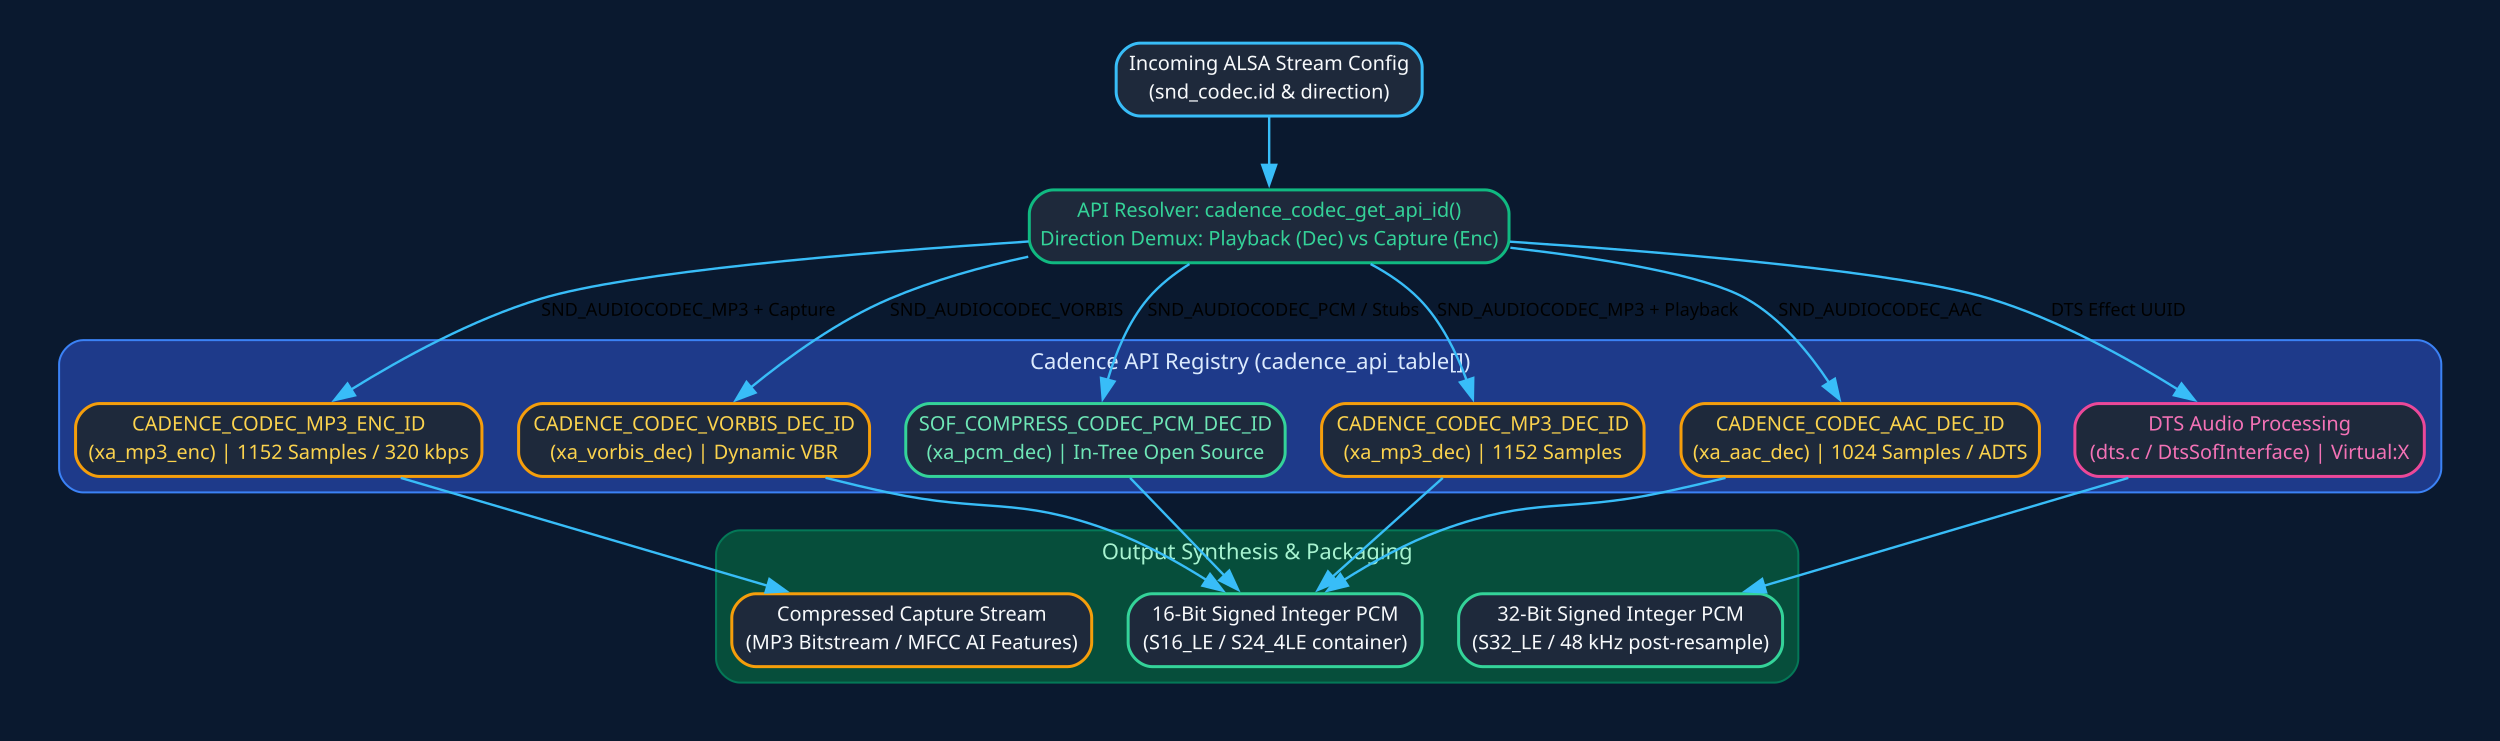
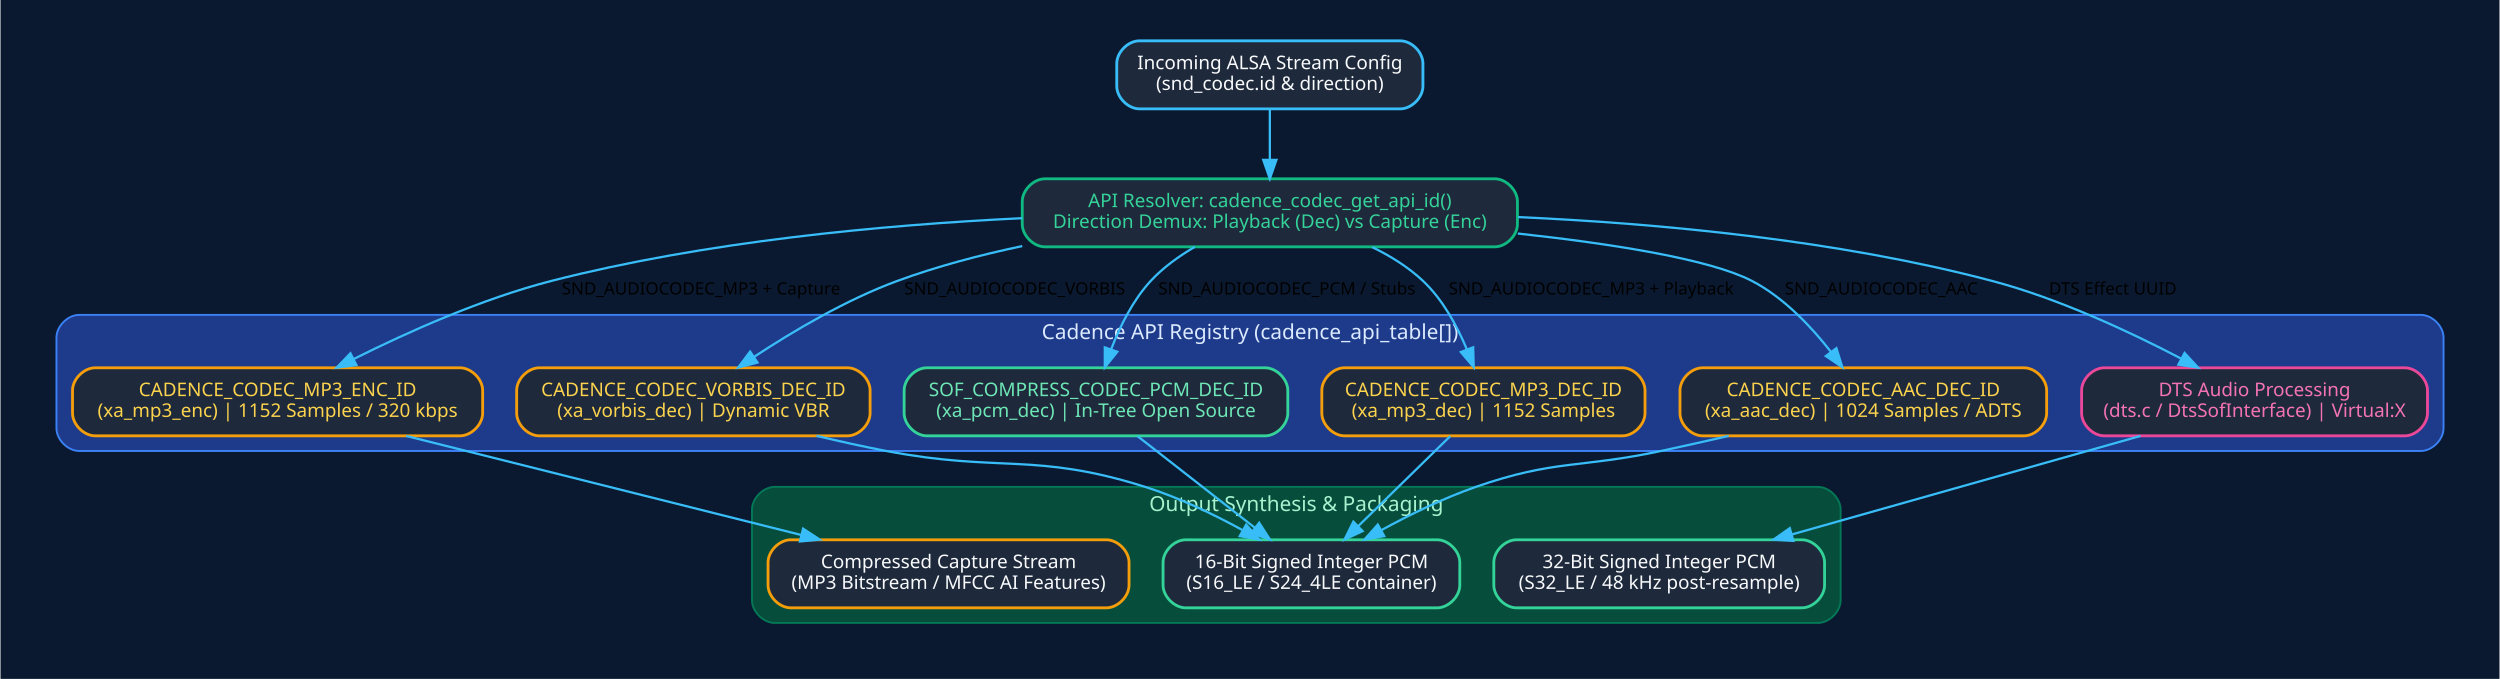
- <svg xmlns="http://www.w3.org/2000/svg" width="1252pt" height="371pt" viewBox="0.00 0.00 1252.00 371.00">
-   <g id="graph0" class="graph" transform="scale(1 1) rotate(0) translate(21.6 349.85)">
-     <polygon fill="#0a192f" stroke="none" points="-21.6,21.6 -21.6,-349.85 1230.6,-349.85 1230.6,21.6 -21.6,21.6" />
+ <svg xmlns="http://www.w3.org/2000/svg" width="1322pt" height="359pt" viewBox="0.00 0.00 1322.20 359.20">
+   <g id="graph0" class="graph" transform="scale(1 1) rotate(0) translate(21.6 337.6)">
+     <polygon fill="#0a192f" stroke="transparent" points="-21.6,21.6 -21.6,-337.6 1300.6,-337.6 1300.6,21.6 -21.6,21.6" />
    <g id="clust1" class="cluster">
-       <path fill="#1e3a8a" stroke="#3b82f6" d="M20,-103.25C20,-103.25 1189,-103.25 1189,-103.25 1195,-103.25 1201,-109.25 1201,-115.25 1201,-115.25 1201,-167.5 1201,-167.5 1201,-173.5 1195,-179.5 1189,-179.5 1189,-179.5 20,-179.5 20,-179.5 14,-179.5 8,-173.5 8,-167.5 8,-167.5 8,-115.25 8,-115.25 8,-109.25 14,-103.25 20,-103.25" />
-       <text xml:space="preserve" text-anchor="middle" x="604.5" y="-165.05" font-family="verdana" font-size="11.00" fill="#dbeafe">Cadence API Registry (cadence_api_table[])</text>
+       <path fill="#1e3a8a" stroke="#3b82f6" d="M20,-99C20,-99 1259,-99 1259,-99 1265,-99 1271,-105 1271,-111 1271,-111 1271,-159 1271,-159 1271,-165 1265,-171 1259,-171 1259,-171 20,-171 20,-171 14,-171 8,-165 8,-159 8,-159 8,-111 8,-111 8,-105 14,-99 20,-99" />
+       <text text-anchor="middle" x="639.5" y="-158.2" font-family="verdana" font-size="11.00" fill="#dbeafe">Cadence API Registry (cadence_api_table[])</text>
    </g>
    <g id="clust2" class="cluster">
-       <path fill="#064e3b" stroke="#047857" d="M349,-8C349,-8 867,-8 867,-8 873,-8 879,-14 879,-20 879,-20 879,-72.25 879,-72.25 879,-78.25 873,-84.25 867,-84.25 867,-84.25 349,-84.25 349,-84.25 343,-84.25 337,-78.25 337,-72.25 337,-72.25 337,-20 337,-20 337,-14 343,-8 349,-8" />
-       <text xml:space="preserve" text-anchor="middle" x="608" y="-69.8" font-family="verdana" font-size="11.00" fill="#a7f3d0">Output Synthesis &amp; Packaging</text>
+       <path fill="#064e3b" stroke="#047857" d="M388,-8C388,-8 940,-8 940,-8 946,-8 952,-14 952,-20 952,-20 952,-68 952,-68 952,-74 946,-80 940,-80 940,-80 388,-80 388,-80 382,-80 376,-74 376,-68 376,-68 376,-20 376,-20 376,-14 382,-8 388,-8" />
+       <text text-anchor="middle" x="664" y="-67.2" font-family="verdana" font-size="11.00" fill="#a7f3d0">Output Synthesis &amp; Packaging</text>
    </g>
    <g id="node1" class="node">
-       <path fill="#1e293b" stroke="#38bdf8" stroke-width="1.5" d="M678.62,-328.25C678.62,-328.25 549.38,-328.25 549.38,-328.25 543.38,-328.25 537.38,-322.25 537.38,-316.25 537.38,-316.25 537.38,-303.75 537.38,-303.75 537.38,-297.75 543.38,-291.75 549.38,-291.75 549.38,-291.75 678.62,-291.75 678.62,-291.75 684.62,-291.75 690.62,-297.75 690.62,-303.75 690.62,-303.75 690.62,-316.25 690.62,-316.25 690.62,-322.25 684.62,-328.25 678.62,-328.25" />
-       <text xml:space="preserve" text-anchor="middle" x="614" y="-314.75" font-family="verdana" font-size="10.00" fill="#f8fafc">Incoming ALSA Stream Config</text>
-       <text xml:space="preserve" text-anchor="middle" x="614" y="-300.5" font-family="verdana" font-size="10.00" fill="#f8fafc">(snd_codec.id &amp; direction)</text>
+       <path fill="#1e293b" stroke="#38bdf8" stroke-width="1.5" d="M719,-316C719,-316 581,-316 581,-316 575,-316 569,-310 569,-304 569,-304 569,-292 569,-292 569,-286 575,-280 581,-280 581,-280 719,-280 719,-280 725,-280 731,-286 731,-292 731,-292 731,-304 731,-304 731,-310 725,-316 719,-316" />
+       <text text-anchor="middle" x="650" y="-301" font-family="verdana" font-size="10.00" fill="#f8fafc">Incoming ALSA Stream Config</text>
+       <text text-anchor="middle" x="650" y="-290" font-family="verdana" font-size="10.00" fill="#f8fafc">(snd_codec.id &amp; direction)</text>
    </g>
    <g id="node2" class="node">
-       <path fill="#1e293b" stroke="#10b981" stroke-width="1.5" d="M722.12,-254.75C722.12,-254.75 505.88,-254.75 505.88,-254.75 499.88,-254.75 493.88,-248.75 493.88,-242.75 493.88,-242.75 493.88,-230.25 493.88,-230.25 493.88,-224.25 499.88,-218.25 505.88,-218.25 505.88,-218.25 722.12,-218.25 722.12,-218.25 728.12,-218.25 734.12,-224.25 734.12,-230.25 734.12,-230.25 734.12,-242.75 734.12,-242.75 734.12,-248.75 728.12,-254.75 722.12,-254.75" />
-       <text xml:space="preserve" text-anchor="middle" x="614" y="-241.25" font-family="verdana" font-size="10.00" fill="#34d399">API Resolver: cadence_codec_get_api_id()</text>
-       <text xml:space="preserve" text-anchor="middle" x="614" y="-227" font-family="verdana" font-size="10.00" fill="#34d399">Direction Demux: Playback (Dec) vs Capture (Enc)</text>
+       <path fill="#1e293b" stroke="#10b981" stroke-width="1.5" d="M769,-243C769,-243 531,-243 531,-243 525,-243 519,-237 519,-231 519,-231 519,-219 519,-219 519,-213 525,-207 531,-207 531,-207 769,-207 769,-207 775,-207 781,-213 781,-219 781,-219 781,-231 781,-231 781,-237 775,-243 769,-243" />
+       <text text-anchor="middle" x="650" y="-228" font-family="verdana" font-size="10.00" fill="#34d399">API Resolver: cadence_codec_get_api_id()</text>
+       <text text-anchor="middle" x="650" y="-217" font-family="verdana" font-size="10.00" fill="#34d399">Direction Demux: Playback (Dec) vs Capture (Enc)</text>
    </g>
    <g id="edge1" class="edge">
-       <path fill="none" stroke="#38bdf8" stroke-width="1.2" d="M614,-291.33C614,-283.99 614,-275.28 614,-267.02" />
-       <polygon fill="#38bdf8" stroke="#38bdf8" stroke-width="1.2" points="617.5,-267.28 614,-257.28 610.5,-267.28 617.5,-267.28" />
+       <path fill="none" stroke="#38bdf8" stroke-width="1.2" d="M650,-279.81C650,-271.79 650,-262.05 650,-253.07" />
+       <polygon fill="#38bdf8" stroke="#38bdf8" stroke-width="1.2" points="653.5,-253.03 650,-243.03 646.5,-253.03 653.5,-253.03" />
    </g>
    <g id="node3" class="node">
-       <path fill="#1e293b" stroke="#f59e0b" stroke-width="1.5" d="M789.75,-147.75C789.75,-147.75 652.25,-147.75 652.25,-147.75 646.25,-147.75 640.25,-141.75 640.25,-135.75 640.25,-135.75 640.25,-123.25 640.25,-123.25 640.25,-117.25 646.25,-111.25 652.25,-111.25 652.25,-111.25 789.75,-111.25 789.75,-111.25 795.75,-111.25 801.75,-117.25 801.75,-123.25 801.75,-123.25 801.75,-135.75 801.75,-135.75 801.75,-141.75 795.75,-147.75 789.75,-147.75" />
-       <text xml:space="preserve" text-anchor="middle" x="721" y="-134.25" font-family="verdana" font-size="10.00" fill="#fcd34d">CADENCE_CODEC_MP3_DEC_ID</text>
-       <text xml:space="preserve" text-anchor="middle" x="721" y="-120" font-family="verdana" font-size="10.00" fill="#fcd34d">(xa_mp3_dec) | 1152 Samples</text>
+       <path fill="#1e293b" stroke="#f59e0b" stroke-width="1.5" d="M836.5,-143C836.5,-143 689.5,-143 689.5,-143 683.5,-143 677.5,-137 677.5,-131 677.5,-131 677.5,-119 677.5,-119 677.5,-113 683.5,-107 689.5,-107 689.5,-107 836.5,-107 836.5,-107 842.5,-107 848.5,-113 848.5,-119 848.5,-119 848.5,-131 848.5,-131 848.5,-137 842.5,-143 836.5,-143" />
+       <text text-anchor="middle" x="763" y="-128" font-family="verdana" font-size="10.00" fill="#fcd34d">CADENCE_CODEC_MP3_DEC_ID</text>
+       <text text-anchor="middle" x="763" y="-117" font-family="verdana" font-size="10.00" fill="#fcd34d">(xa_mp3_dec) | 1152 Samples</text>
    </g>
    <g id="edge2" class="edge">
-       <path fill="none" stroke="#38bdf8" stroke-width="1.2" d="M664.8,-217.63C673.59,-212.94 682.11,-207.2 689,-200.25 700.21,-188.94 707.93,-172.98 712.97,-159.19" />
-       <polygon fill="#38bdf8" stroke="#38bdf8" stroke-width="1.2" points="716.2,-160.57 716.02,-149.98 709.55,-158.37 716.2,-160.57" />
-       <text xml:space="preserve" text-anchor="middle" x="773.54" y="-191.7" font-family="verdana" font-size="9.00">SND_AUDIOCODEC_MP3 + Playback</text>
+       <path fill="none" stroke="#38bdf8" stroke-width="1.2" d="M704.19,-206.84C713.86,-202.12 723.3,-196.24 731,-189 741.51,-179.12 749.12,-165.03 754.27,-152.68" />
+       <polygon fill="#38bdf8" stroke="#38bdf8" stroke-width="1.2" points="757.57,-153.85 757.88,-143.26 751.03,-151.34 757.57,-153.85" />
+       <text text-anchor="middle" x="820" y="-181.8" font-family="verdana" font-size="9.00">SND_AUDIOCODEC_MP3 + Playback</text>
    </g>
    <g id="node4" class="node">
-       <path fill="#1e293b" stroke="#f59e0b" stroke-width="1.5" d="M207.75,-147.75C207.75,-147.75 28.25,-147.75 28.25,-147.75 22.25,-147.75 16.25,-141.75 16.25,-135.75 16.25,-135.75 16.25,-123.25 16.25,-123.25 16.25,-117.25 22.25,-111.25 28.25,-111.25 28.25,-111.25 207.75,-111.25 207.75,-111.25 213.75,-111.25 219.75,-117.25 219.75,-123.25 219.75,-123.25 219.75,-135.75 219.75,-135.75 219.75,-141.75 213.75,-147.75 207.75,-147.75" />
-       <text xml:space="preserve" text-anchor="middle" x="118" y="-134.25" font-family="verdana" font-size="10.00" fill="#fcd34d">CADENCE_CODEC_MP3_ENC_ID</text>
-       <text xml:space="preserve" text-anchor="middle" x="118" y="-120" font-family="verdana" font-size="10.00" fill="#fcd34d">(xa_mp3_enc) | 1152 Samples / 320 kbps</text>
+       <path fill="#1e293b" stroke="#f59e0b" stroke-width="1.5" d="M221.5,-143C221.5,-143 28.5,-143 28.5,-143 22.5,-143 16.5,-137 16.5,-131 16.5,-131 16.5,-119 16.5,-119 16.5,-113 22.5,-107 28.5,-107 28.5,-107 221.5,-107 221.5,-107 227.5,-107 233.5,-113 233.5,-119 233.5,-119 233.5,-131 233.5,-131 233.5,-137 227.5,-143 221.5,-143" />
+       <text text-anchor="middle" x="125" y="-128" font-family="verdana" font-size="10.00" fill="#fcd34d">CADENCE_CODEC_MP3_ENC_ID</text>
+       <text text-anchor="middle" x="125" y="-117" font-family="verdana" font-size="10.00" fill="#fcd34d">(xa_mp3_enc) | 1152 Samples / 320 kbps</text>
    </g>
    <g id="edge3" class="edge">
-       <path fill="none" stroke="#38bdf8" stroke-width="1.2" d="M493.56,-228.92C405.34,-223.15 293.57,-213.59 249.25,-200.25 215.15,-189.99 179.68,-170.52 154.22,-154.76" />
-       <polygon fill="#38bdf8" stroke="#38bdf8" stroke-width="1.2" points="156.16,-151.84 145.84,-149.46 152.42,-157.76 156.16,-151.84" />
-       <text xml:space="preserve" text-anchor="middle" x="323.12" y="-191.7" font-family="verdana" font-size="9.00">SND_AUDIOCODEC_MP3 + Capture</text>
+       <path fill="none" stroke="#38bdf8" stroke-width="1.2" d="M518.98,-222.16C444.92,-218.59 351.18,-209.8 270,-189 233.21,-179.57 193.84,-161.93 165.41,-147.71" />
+       <polygon fill="#38bdf8" stroke="#38bdf8" stroke-width="1.2" points="166.71,-144.45 156.21,-143.04 163.54,-150.69 166.71,-144.45" />
+       <text text-anchor="middle" x="349" y="-181.8" font-family="verdana" font-size="9.00">SND_AUDIOCODEC_MP3 + Capture</text>
    </g>
    <g id="node5" class="node">
-       <path fill="#1e293b" stroke="#f59e0b" stroke-width="1.5" d="M987.75,-147.75C987.75,-147.75 832.25,-147.75 832.25,-147.75 826.25,-147.75 820.25,-141.75 820.25,-135.75 820.25,-135.75 820.25,-123.25 820.25,-123.25 820.25,-117.25 826.25,-111.25 832.25,-111.25 832.25,-111.25 987.75,-111.25 987.75,-111.25 993.75,-111.25 999.75,-117.25 999.75,-123.25 999.75,-123.25 999.75,-135.75 999.75,-135.75 999.75,-141.75 993.75,-147.75 987.75,-147.75" />
-       <text xml:space="preserve" text-anchor="middle" x="910" y="-134.25" font-family="verdana" font-size="10.00" fill="#fcd34d">CADENCE_CODEC_AAC_DEC_ID</text>
-       <text xml:space="preserve" text-anchor="middle" x="910" y="-120" font-family="verdana" font-size="10.00" fill="#fcd34d">(xa_aac_dec) | 1024 Samples / ADTS</text>
+       <path fill="#1e293b" stroke="#f59e0b" stroke-width="1.5" d="M1049,-143C1049,-143 879,-143 879,-143 873,-143 867,-137 867,-131 867,-131 867,-119 867,-119 867,-113 873,-107 879,-107 879,-107 1049,-107 1049,-107 1055,-107 1061,-113 1061,-119 1061,-119 1061,-131 1061,-131 1061,-137 1055,-143 1049,-143" />
+       <text text-anchor="middle" x="964" y="-128" font-family="verdana" font-size="10.00" fill="#fcd34d">CADENCE_CODEC_AAC_DEC_ID</text>
+       <text text-anchor="middle" x="964" y="-117" font-family="verdana" font-size="10.00" fill="#fcd34d">(xa_aac_dec) | 1024 Samples / ADTS</text>
    </g>
    <g id="edge4" class="edge">
-       <path fill="none" stroke="#38bdf8" stroke-width="1.2" d="M734.8,-225.77C783.19,-220.22 832.34,-211.97 853,-200.25 870.35,-190.41 884.56,-173.05 894.46,-158.12" />
-       <polygon fill="#38bdf8" stroke="#38bdf8" stroke-width="1.2" points="897.31,-160.17 899.64,-149.83 891.37,-156.45 897.31,-160.17" />
-       <text xml:space="preserve" text-anchor="middle" x="920.08" y="-191.7" font-family="verdana" font-size="9.00">SND_AUDIOCODEC_AAC</text>
+       <path fill="none" stroke="#38bdf8" stroke-width="1.2" d="M781.21,-214.04C831.88,-208.52 882.92,-200.42 905,-189 921.86,-180.28 936.49,-164.76 946.96,-151.3" />
+       <polygon fill="#38bdf8" stroke="#38bdf8" stroke-width="1.2" points="949.77,-153.39 952.92,-143.27 944.15,-149.21 949.77,-153.39" />
+       <text text-anchor="middle" x="973.5" y="-181.8" font-family="verdana" font-size="9.00">SND_AUDIOCODEC_AAC</text>
    </g>
    <g id="node6" class="node">
-       <path fill="#1e293b" stroke="#f59e0b" stroke-width="1.5" d="M401.88,-147.75C401.88,-147.75 250.12,-147.75 250.12,-147.75 244.12,-147.75 238.12,-141.75 238.12,-135.75 238.12,-135.75 238.12,-123.25 238.12,-123.25 238.12,-117.25 244.12,-111.25 250.12,-111.25 250.12,-111.25 401.88,-111.25 401.88,-111.25 407.88,-111.25 413.88,-117.25 413.88,-123.25 413.88,-123.25 413.88,-135.75 413.88,-135.75 413.88,-141.75 407.88,-147.75 401.88,-147.75" />
-       <text xml:space="preserve" text-anchor="middle" x="326" y="-134.25" font-family="verdana" font-size="10.00" fill="#fcd34d">CADENCE_CODEC_VORBIS_DEC_ID</text>
-       <text xml:space="preserve" text-anchor="middle" x="326" y="-120" font-family="verdana" font-size="10.00" fill="#fcd34d">(xa_vorbis_dec) | Dynamic VBR</text>
+       <path fill="#1e293b" stroke="#f59e0b" stroke-width="1.5" d="M426.5,-143C426.5,-143 263.5,-143 263.5,-143 257.5,-143 251.5,-137 251.5,-131 251.5,-131 251.5,-119 251.5,-119 251.5,-113 257.5,-107 263.5,-107 263.5,-107 426.5,-107 426.5,-107 432.5,-107 438.5,-113 438.5,-119 438.5,-119 438.5,-131 438.5,-131 438.5,-137 432.5,-143 426.5,-143" />
+       <text text-anchor="middle" x="345" y="-128" font-family="verdana" font-size="10.00" fill="#fcd34d">CADENCE_CODEC_VORBIS_DEC_ID</text>
+       <text text-anchor="middle" x="345" y="-117" font-family="verdana" font-size="10.00" fill="#fcd34d">(xa_vorbis_dec) | Dynamic VBR</text>
    </g>
    <g id="edge5" class="edge">
-       <path fill="none" stroke="#38bdf8" stroke-width="1.2" d="M493.34,-221.29C469.8,-216.25 445.7,-209.45 424,-200.25 398.46,-189.42 373.04,-171.05 354.49,-155.88" />
-       <polygon fill="#38bdf8" stroke="#38bdf8" stroke-width="1.2" points="356.75,-153.21 346.84,-149.46 352.25,-158.57 356.75,-153.21" />
-       <text xml:space="preserve" text-anchor="middle" x="482.5" y="-191.7" font-family="verdana" font-size="9.00">SND_AUDIOCODEC_VORBIS</text>
+       <path fill="none" stroke="#38bdf8" stroke-width="1.2" d="M519,-207.4C496.62,-202.68 473.87,-196.66 453,-189 425.9,-179.05 397.81,-162.43 377.07,-148.76" />
+       <polygon fill="#38bdf8" stroke="#38bdf8" stroke-width="1.2" points="378.91,-145.78 368.66,-143.11 375.01,-151.59 378.91,-145.78" />
+       <text text-anchor="middle" x="515" y="-181.8" font-family="verdana" font-size="9.00">SND_AUDIOCODEC_VORBIS</text>
    </g>
    <g id="node7" class="node">
-       <path fill="#1e293b" stroke="#34d399" stroke-width="1.5" d="M610,-147.75C610,-147.75 444,-147.75 444,-147.75 438,-147.75 432,-141.75 432,-135.75 432,-135.75 432,-123.25 432,-123.25 432,-117.25 438,-111.25 444,-111.25 444,-111.25 610,-111.25 610,-111.25 616,-111.25 622,-117.25 622,-123.25 622,-123.25 622,-135.75 622,-135.75 622,-141.75 616,-147.75 610,-147.75" />
-       <text xml:space="preserve" text-anchor="middle" x="527" y="-134.25" font-family="verdana" font-size="10.00" fill="#6ee7b7">SOF_COMPRESS_CODEC_PCM_DEC_ID</text>
-       <text xml:space="preserve" text-anchor="middle" x="527" y="-120" font-family="verdana" font-size="10.00" fill="#6ee7b7">(xa_pcm_dec) | In-Tree Open Source</text>
+       <path fill="#1e293b" stroke="#34d399" stroke-width="1.5" d="M647.5,-143C647.5,-143 468.5,-143 468.5,-143 462.5,-143 456.5,-137 456.5,-131 456.5,-131 456.5,-119 456.5,-119 456.5,-113 462.5,-107 468.5,-107 468.5,-107 647.5,-107 647.5,-107 653.5,-107 659.5,-113 659.5,-119 659.5,-119 659.5,-131 659.5,-131 659.5,-137 653.5,-143 647.5,-143" />
+       <text text-anchor="middle" x="558" y="-128" font-family="verdana" font-size="10.00" fill="#6ee7b7">SOF_COMPRESS_CODEC_PCM_DEC_ID</text>
+       <text text-anchor="middle" x="558" y="-117" font-family="verdana" font-size="10.00" fill="#6ee7b7">(xa_pcm_dec) | In-Tree Open Source</text>
    </g>
    <g id="edge6" class="edge">
-       <path fill="none" stroke="#38bdf8" stroke-width="1.2" d="M574.07,-217.63C566.41,-212.83 559,-207.04 553.25,-200.25 543.42,-188.64 537.08,-172.98 533.1,-159.45" />
-       <polygon fill="#38bdf8" stroke="#38bdf8" stroke-width="1.2" points="536.55,-158.8 530.64,-150.01 529.78,-160.57 536.55,-158.8" />
-       <text xml:space="preserve" text-anchor="middle" x="621.12" y="-191.7" font-family="verdana" font-size="9.00">SND_AUDIOCODEC_PCM / Stubs</text>
+       <path fill="none" stroke="#38bdf8" stroke-width="1.2" d="M610.28,-206.96C601.86,-202.05 593.55,-196.07 587,-189 577.54,-178.79 570.7,-164.95 566.06,-152.84" />
+       <polygon fill="#38bdf8" stroke="#38bdf8" stroke-width="1.2" points="569.28,-151.47 562.66,-143.2 562.68,-153.79 569.28,-151.47" />
+       <text text-anchor="middle" x="659" y="-181.8" font-family="verdana" font-size="9.00">SND_AUDIOCODEC_PCM / Stubs</text>
    </g>
    <g id="node8" class="node">
-       <path fill="#1e293b" stroke="#ec4899" stroke-width="1.5" d="M1180.5,-147.75C1180.5,-147.75 1029.5,-147.75 1029.5,-147.75 1023.5,-147.75 1017.5,-141.75 1017.5,-135.75 1017.5,-135.75 1017.5,-123.25 1017.5,-123.25 1017.5,-117.25 1023.5,-111.25 1029.5,-111.25 1029.5,-111.25 1180.5,-111.25 1180.5,-111.25 1186.5,-111.25 1192.5,-117.25 1192.5,-123.25 1192.5,-123.25 1192.5,-135.75 1192.5,-135.75 1192.5,-141.75 1186.5,-147.75 1180.5,-147.75" />
-       <text xml:space="preserve" text-anchor="middle" x="1105" y="-134.25" font-family="verdana" font-size="10.00" fill="#f472b6">DTS Audio Processing</text>
-       <text xml:space="preserve" text-anchor="middle" x="1105" y="-120" font-family="verdana" font-size="10.00" fill="#f472b6">(dts.c / DtsSofInterface) | Virtual:X</text>
+       <path fill="#1e293b" stroke="#ec4899" stroke-width="1.5" d="M1250.5,-143C1250.5,-143 1091.5,-143 1091.5,-143 1085.5,-143 1079.5,-137 1079.5,-131 1079.5,-131 1079.5,-119 1079.5,-119 1079.5,-113 1085.5,-107 1091.5,-107 1091.5,-107 1250.5,-107 1250.5,-107 1256.5,-107 1262.5,-113 1262.5,-119 1262.5,-119 1262.5,-131 1262.5,-131 1262.5,-137 1256.5,-143 1250.5,-143" />
+       <text text-anchor="middle" x="1171" y="-128" font-family="verdana" font-size="10.00" fill="#f472b6">DTS Audio Processing</text>
+       <text text-anchor="middle" x="1171" y="-117" font-family="verdana" font-size="10.00" fill="#f472b6">(dts.c / DtsSofInterface) | Virtual:X</text>
    </g>
    <g id="edge7" class="edge">
-       <path fill="none" stroke="#38bdf8" stroke-width="1.2" d="M734.57,-228.82C821.68,-223.03 931.39,-213.5 975,-200.25 1008.82,-189.98 1043.95,-170.51 1069.15,-154.75" />
-       <polygon fill="#38bdf8" stroke="#38bdf8" stroke-width="1.2" points="1070.9,-157.79 1077.44,-149.46 1067.13,-151.89 1070.9,-157.79" />
-       <text xml:space="preserve" text-anchor="middle" x="1039.29" y="-191.7" font-family="verdana" font-size="9.00">DTS Effect UUID</text>
+       <path fill="none" stroke="#38bdf8" stroke-width="1.2" d="M781.39,-222.74C855.95,-219.37 950.39,-210.57 1032,-189 1067.29,-179.67 1104.85,-162.14 1132.02,-147.93" />
+       <polygon fill="#38bdf8" stroke="#38bdf8" stroke-width="1.2" points="1133.98,-150.85 1141.17,-143.07 1130.7,-144.67 1133.98,-150.85" />
+       <text text-anchor="middle" x="1096" y="-181.8" font-family="verdana" font-size="9.00">DTS Effect UUID</text>
    </g>
    <g id="node9" class="node">
-       <path fill="#1e293b" stroke="#34d399" stroke-width="1.5" d="M678.62,-52.5C678.62,-52.5 555.38,-52.5 555.38,-52.5 549.38,-52.5 543.38,-46.5 543.38,-40.5 543.38,-40.5 543.38,-28 543.38,-28 543.38,-22 549.38,-16 555.38,-16 555.38,-16 678.62,-16 678.62,-16 684.62,-16 690.62,-22 690.62,-28 690.62,-28 690.62,-40.5 690.62,-40.5 690.62,-46.5 684.62,-52.5 678.62,-52.5" />
-       <text xml:space="preserve" text-anchor="middle" x="617" y="-39" font-family="verdana" font-size="10.00" fill="#f8fafc">16-Bit Signed Integer PCM</text>
-       <text xml:space="preserve" text-anchor="middle" x="617" y="-24.75" font-family="verdana" font-size="10.00" fill="#f8fafc">(S16_LE / S24_4LE container)</text>
+       <path fill="#1e293b" stroke="#34d399" stroke-width="1.5" d="M738.5,-52C738.5,-52 605.5,-52 605.5,-52 599.5,-52 593.5,-46 593.5,-40 593.5,-40 593.5,-28 593.5,-28 593.5,-22 599.5,-16 605.5,-16 605.5,-16 738.5,-16 738.5,-16 744.5,-16 750.5,-22 750.5,-28 750.5,-28 750.5,-40 750.5,-40 750.5,-46 744.5,-52 738.5,-52" />
+       <text text-anchor="middle" x="672" y="-37" font-family="verdana" font-size="10.00" fill="#f8fafc">16-Bit Signed Integer PCM</text>
+       <text text-anchor="middle" x="672" y="-26" font-family="verdana" font-size="10.00" fill="#f8fafc">(S16_LE / S24_4LE container)</text>
    </g>
    <g id="edge8" class="edge">
-       <path fill="none" stroke="#38bdf8" stroke-width="1.2" d="M700.95,-110.52C685.27,-96.46 663.25,-76.72 645.7,-60.99" />
-       <polygon fill="#38bdf8" stroke="#38bdf8" stroke-width="1.2" points="648.12,-58.46 638.34,-54.39 643.45,-63.67 648.12,-58.46" />
+       <path fill="none" stroke="#38bdf8" stroke-width="1.2" d="M745.45,-106.84C731.61,-93.3 712.12,-74.24 696.69,-59.15" />
+       <polygon fill="#38bdf8" stroke="#38bdf8" stroke-width="1.2" points="699.09,-56.6 689.49,-52.11 694.19,-61.6 699.09,-56.6" />
    </g>
    <g id="node11" class="node">
-       <path fill="#1e293b" stroke="#f59e0b" stroke-width="1.5" d="M513.12,-52.5C513.12,-52.5 356.88,-52.5 356.88,-52.5 350.88,-52.5 344.88,-46.5 344.88,-40.5 344.88,-40.5 344.88,-28 344.88,-28 344.88,-22 350.88,-16 356.88,-16 356.88,-16 513.12,-16 513.12,-16 519.12,-16 525.12,-22 525.12,-28 525.12,-28 525.12,-40.5 525.12,-40.5 525.12,-46.5 519.12,-52.5 513.12,-52.5" />
-       <text xml:space="preserve" text-anchor="middle" x="435" y="-39" font-family="verdana" font-size="10.00" fill="#f8fafc">Compressed Capture Stream</text>
-       <text xml:space="preserve" text-anchor="middle" x="435" y="-24.75" font-family="verdana" font-size="10.00" fill="#f8fafc">(MP3 Bitstream / MFCC AI Features)</text>
+       <path fill="#1e293b" stroke="#f59e0b" stroke-width="1.5" d="M563.5,-52C563.5,-52 396.5,-52 396.5,-52 390.5,-52 384.5,-46 384.5,-40 384.5,-40 384.5,-28 384.5,-28 384.5,-22 390.5,-16 396.5,-16 396.5,-16 563.5,-16 563.5,-16 569.5,-16 575.5,-22 575.5,-28 575.5,-28 575.5,-40 575.5,-40 575.5,-46 569.5,-52 563.5,-52" />
+       <text text-anchor="middle" x="480" y="-37" font-family="verdana" font-size="10.00" fill="#f8fafc">Compressed Capture Stream</text>
+       <text text-anchor="middle" x="480" y="-26" font-family="verdana" font-size="10.00" fill="#f8fafc">(MP3 Bitstream / MFCC AI Features)</text>
    </g>
    <g id="edge13" class="edge">
-       <path fill="none" stroke="#38bdf8" stroke-width="1.2" d="M179.12,-110.52C231.64,-95.07 307.44,-72.77 362.91,-56.46" />
-       <polygon fill="#38bdf8" stroke="#38bdf8" stroke-width="1.2" points="363.72,-59.87 372.32,-53.69 361.74,-53.15 363.72,-59.87" />
+       <path fill="none" stroke="#38bdf8" stroke-width="1.2" d="M193.03,-106.95C252.75,-91.97 339.59,-70.2 402.09,-54.53" />
+       <polygon fill="#38bdf8" stroke="#38bdf8" stroke-width="1.2" points="403.05,-57.9 411.9,-52.07 401.35,-51.11 403.05,-57.9" />
    </g>
    <g id="edge9" class="edge">
-       <path fill="none" stroke="#38bdf8" stroke-width="1.2" d="M842.54,-110.52C832.01,-107.94 821.24,-105.43 811,-103.25 762.04,-92.83 746.99,-101.48 700,-84.25 683.02,-78.03 665.59,-68.32 651.11,-59.19" />
-       <polygon fill="#38bdf8" stroke="#38bdf8" stroke-width="1.2" points="653.41,-56.52 643.12,-54 649.6,-62.38 653.41,-56.52" />
+       <path fill="none" stroke="#38bdf8" stroke-width="1.2" d="M892.72,-106.95C880.81,-104.21 868.57,-101.47 857,-99 813.61,-89.73 800.91,-94.56 759,-80 741.97,-74.08 724.13,-65.35 709.07,-57.15" />
+       <polygon fill="#38bdf8" stroke="#38bdf8" stroke-width="1.2" points="710.52,-53.95 700.08,-52.14 707.11,-60.07 710.52,-53.95" />
    </g>
    <g id="edge10" class="edge">
-       <path fill="none" stroke="#38bdf8" stroke-width="1.2" d="M391.83,-110.56C402.22,-107.96 412.88,-105.43 423,-103.25 471.93,-92.71 487.01,-101.48 534,-84.25 550.98,-78.03 568.41,-68.32 582.89,-59.19" />
-       <polygon fill="#38bdf8" stroke="#38bdf8" stroke-width="1.2" points="584.4,-62.38 590.88,-54 580.59,-56.52 584.4,-62.38" />
+       <path fill="none" stroke="#38bdf8" stroke-width="1.2" d="M410.08,-107C422.3,-104.1 435,-101.3 447,-99 507.38,-87.45 525.37,-98.47 584,-80 601.62,-74.45 619.98,-65.61 635.35,-57.23" />
+       <polygon fill="#38bdf8" stroke="#38bdf8" stroke-width="1.2" points="637.48,-60.04 644.49,-52.1 634.06,-53.94 637.48,-60.04" />
    </g>
    <g id="edge11" class="edge">
-       <path fill="none" stroke="#38bdf8" stroke-width="1.2" d="M544.35,-110.52C557.8,-96.59 576.62,-77.08 591.74,-61.42" />
-       <polygon fill="#38bdf8" stroke="#38bdf8" stroke-width="1.2" points="594.01,-64.11 598.44,-54.48 588.98,-59.25 594.01,-64.11" />
+       <path fill="none" stroke="#38bdf8" stroke-width="1.2" d="M579.98,-106.84C597.64,-93.05 622.63,-73.54 642.11,-58.33" />
+       <polygon fill="#38bdf8" stroke="#38bdf8" stroke-width="1.2" points="644.36,-61.02 650.09,-52.11 640.05,-55.5 644.36,-61.02" />
    </g>
    <g id="node10" class="node">
-       <path fill="#1e293b" stroke="#34d399" stroke-width="1.5" d="M859.12,-52.5C859.12,-52.5 720.88,-52.5 720.88,-52.5 714.88,-52.5 708.88,-46.5 708.88,-40.5 708.88,-40.5 708.88,-28 708.88,-28 708.88,-22 714.88,-16 720.88,-16 720.88,-16 859.12,-16 859.12,-16 865.12,-16 871.12,-22 871.12,-28 871.12,-28 871.12,-40.5 871.12,-40.5 871.12,-46.5 865.12,-52.5 859.12,-52.5" />
-       <text xml:space="preserve" text-anchor="middle" x="790" y="-39" font-family="verdana" font-size="10.00" fill="#f8fafc">32-Bit Signed Integer PCM</text>
-       <text xml:space="preserve" text-anchor="middle" x="790" y="-24.75" font-family="verdana" font-size="10.00" fill="#f8fafc">(S32_LE / 48 kHz post-resample)</text>
+       <path fill="#1e293b" stroke="#34d399" stroke-width="1.5" d="M931.5,-52C931.5,-52 780.5,-52 780.5,-52 774.5,-52 768.5,-46 768.5,-40 768.5,-40 768.5,-28 768.5,-28 768.5,-22 774.5,-16 780.5,-16 780.5,-16 931.5,-16 931.5,-16 937.5,-16 943.5,-22 943.5,-28 943.5,-28 943.5,-40 943.5,-40 943.5,-46 937.5,-52 931.5,-52" />
+       <text text-anchor="middle" x="856" y="-37" font-family="verdana" font-size="10.00" fill="#f8fafc">32-Bit Signed Integer PCM</text>
+       <text text-anchor="middle" x="856" y="-26" font-family="verdana" font-size="10.00" fill="#f8fafc">(S32_LE / 48 kHz post-resample)</text>
    </g>
    <g id="edge12" class="edge">
-       <path fill="none" stroke="#38bdf8" stroke-width="1.2" d="M1044.26,-110.52C992.08,-95.07 916.76,-72.77 861.64,-56.46" />
-       <polygon fill="#38bdf8" stroke="#38bdf8" stroke-width="1.2" points="862.87,-53.17 852.29,-53.69 860.89,-59.88 862.87,-53.17" />
+       <path fill="none" stroke="#38bdf8" stroke-width="1.2" d="M1110.64,-106.95C1057.97,-92.07 981.54,-70.47 926.16,-54.82" />
+       <polygon fill="#38bdf8" stroke="#38bdf8" stroke-width="1.2" points="927,-51.42 916.43,-52.07 925.1,-58.16 927,-51.42" />
    </g>
  </g>
</svg>
